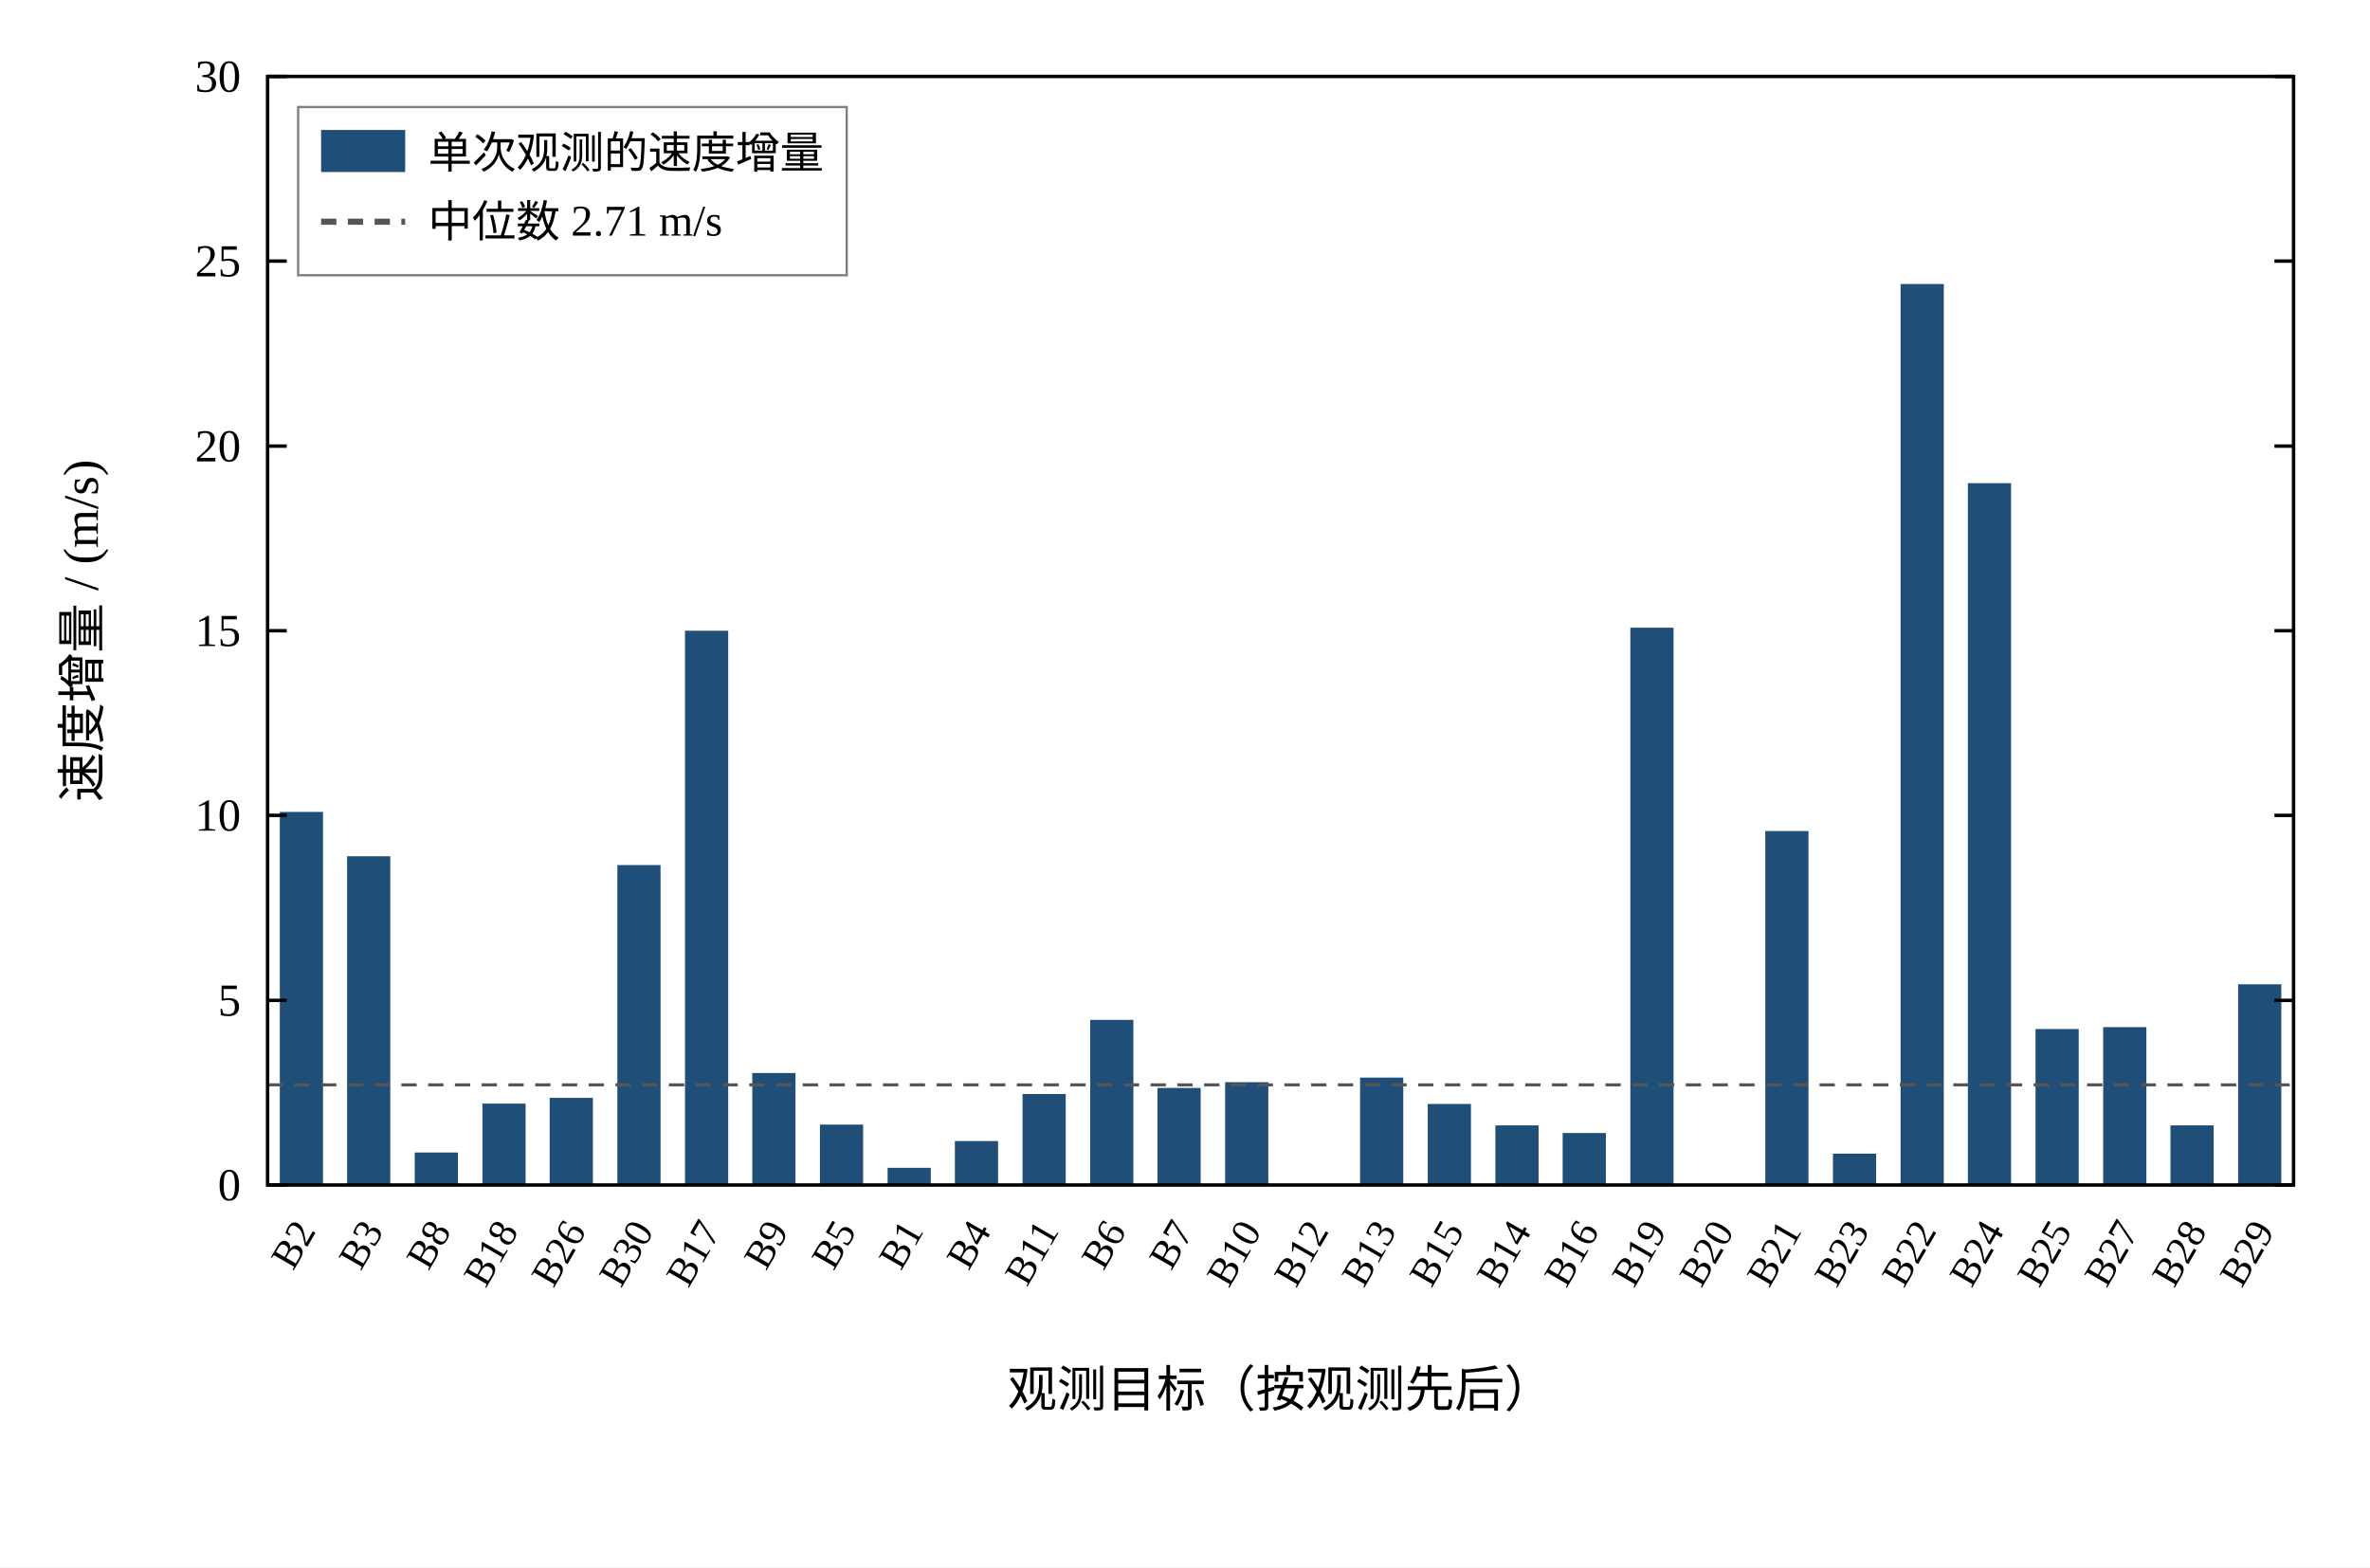
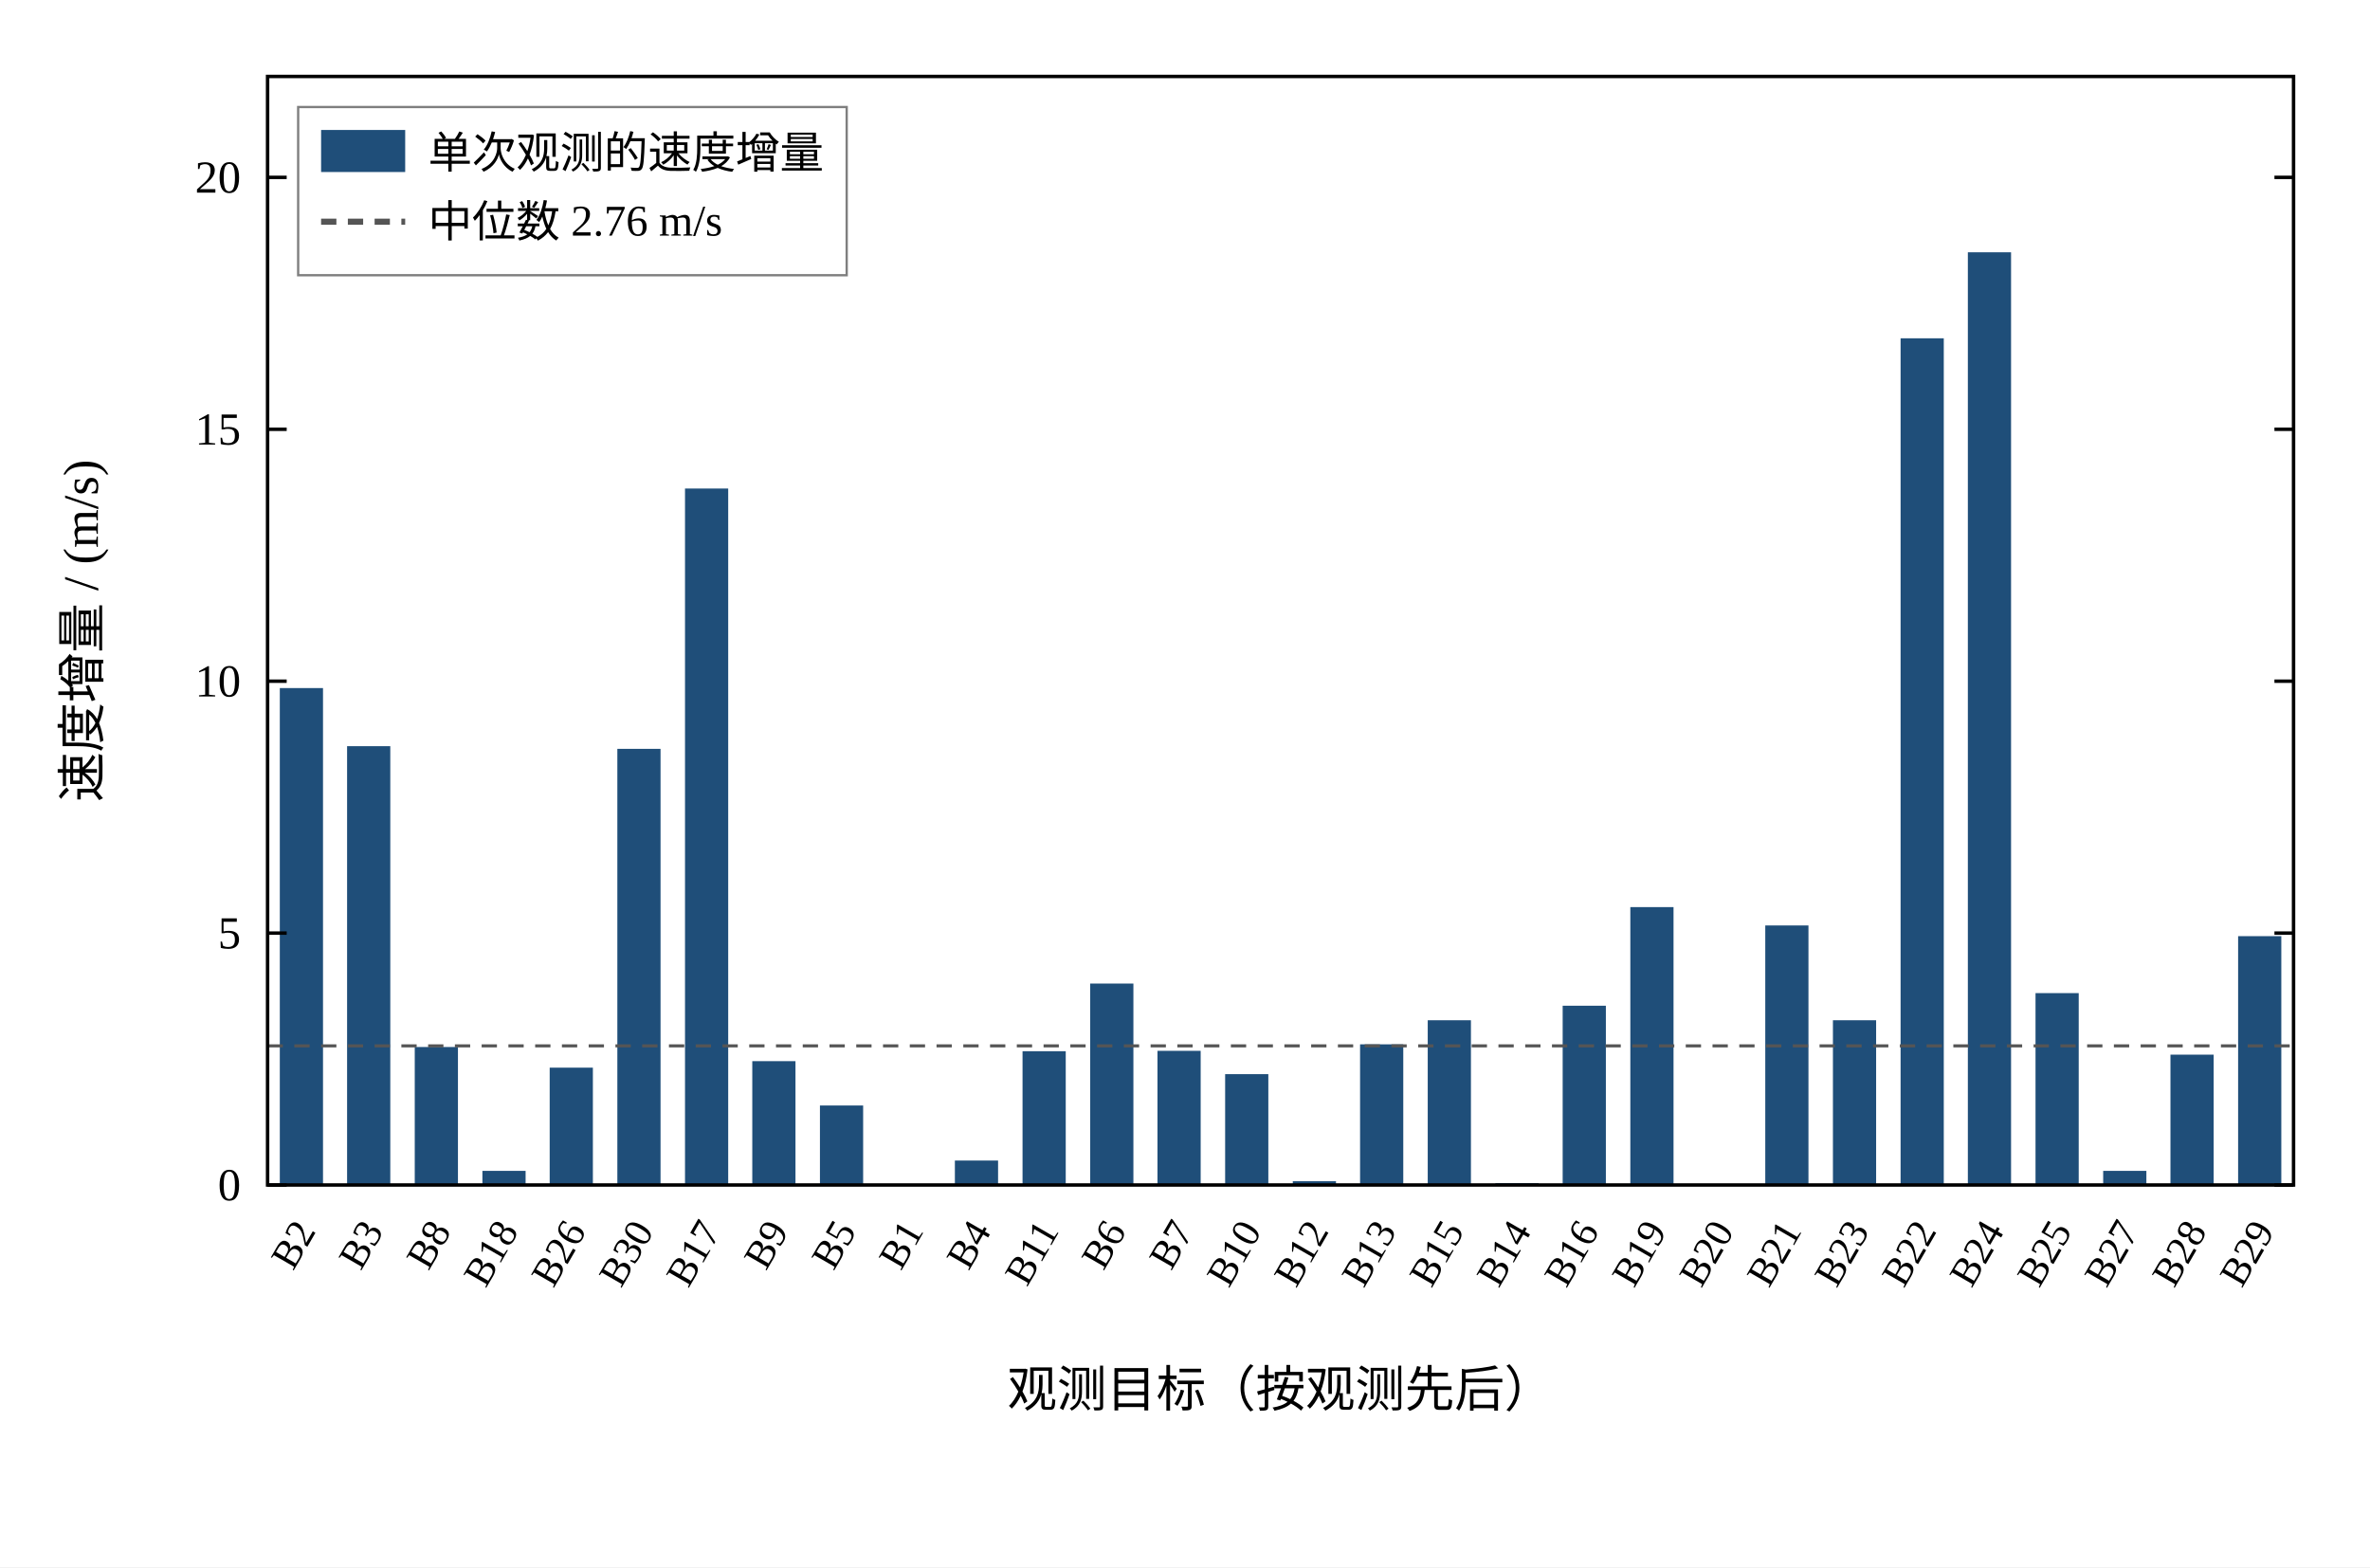
<svg xmlns="http://www.w3.org/2000/svg" width="620" height="410" viewBox="0 0 620 410">
  <rect x="0" y="0" width="620" height="410" fill="#FFFFFF" />
-   <rect x="73.2" y="212.4" width="11.3" height="97.6" fill="#1F4E79" />
+   <rect x="73.2" y="180.0" width="11.3" height="130.0" fill="#1F4E79" />
  <text x="82.8" y="322.0" font-family="SimSun, Times New Roman" font-size="10.5" text-anchor="end" fill="#000000" transform="rotate(-60 82.8 322.0)">B2</text>
-   <rect x="90.8" y="224.0" width="11.3" height="86.0" fill="#1F4E79" />
+   <rect x="90.8" y="195.2" width="11.3" height="114.8" fill="#1F4E79" />
  <text x="100.5" y="322.0" font-family="SimSun, Times New Roman" font-size="10.5" text-anchor="end" fill="#000000" transform="rotate(-60 100.5 322.0)">B3</text>
-   <rect x="108.5" y="301.5" width="11.3" height="8.5" fill="#1F4E79" />
+   <rect x="108.5" y="273.9" width="11.3" height="36.1" fill="#1F4E79" />
  <text x="118.2" y="322.0" font-family="SimSun, Times New Roman" font-size="10.5" text-anchor="end" fill="#000000" transform="rotate(-60 118.2 322.0)">B8</text>
-   <rect x="126.2" y="288.7" width="11.3" height="21.3" fill="#1F4E79" />
+   <rect x="126.2" y="306.3" width="11.3" height="3.7" fill="#1F4E79" />
  <text x="135.8" y="322.0" font-family="SimSun, Times New Roman" font-size="10.5" text-anchor="end" fill="#000000" transform="rotate(-60 135.8 322.0)">B18</text>
-   <rect x="143.8" y="287.2" width="11.3" height="22.8" fill="#1F4E79" />
+   <rect x="143.8" y="279.3" width="11.3" height="30.7" fill="#1F4E79" />
  <text x="153.5" y="322.0" font-family="SimSun, Times New Roman" font-size="10.5" text-anchor="end" fill="#000000" transform="rotate(-60 153.5 322.0)">B26</text>
-   <rect x="161.5" y="226.3" width="11.3" height="83.7" fill="#1F4E79" />
+   <rect x="161.5" y="195.9" width="11.3" height="114.1" fill="#1F4E79" />
  <text x="171.2" y="322.0" font-family="SimSun, Times New Roman" font-size="10.5" text-anchor="end" fill="#000000" transform="rotate(-60 171.2 322.0)">B30</text>
-   <rect x="179.2" y="165.0" width="11.3" height="145.0" fill="#1F4E79" />
+   <rect x="179.2" y="127.8" width="11.3" height="182.2" fill="#1F4E79" />
  <text x="188.8" y="322.0" font-family="SimSun, Times New Roman" font-size="10.5" text-anchor="end" fill="#000000" transform="rotate(-60 188.8 322.0)">B17</text>
-   <rect x="196.8" y="280.7" width="11.3" height="29.3" fill="#1F4E79" />
+   <rect x="196.8" y="277.6" width="11.3" height="32.4" fill="#1F4E79" />
  <text x="206.5" y="322.0" font-family="SimSun, Times New Roman" font-size="10.5" text-anchor="end" fill="#000000" transform="rotate(-60 206.5 322.0)">B9</text>
-   <rect x="214.5" y="294.2" width="11.3" height="15.8" fill="#1F4E79" />
+   <rect x="214.5" y="289.2" width="11.3" height="20.8" fill="#1F4E79" />
  <text x="224.2" y="322.0" font-family="SimSun, Times New Roman" font-size="10.5" text-anchor="end" fill="#000000" transform="rotate(-60 224.2 322.0)">B5</text>
-   <rect x="232.2" y="305.5" width="11.3" height="4.5" fill="#1F4E79" />
+   <rect x="232.2" y="310.0" width="11.3" height="0.0" fill="#1F4E79" />
  <text x="241.8" y="322.0" font-family="SimSun, Times New Roman" font-size="10.5" text-anchor="end" fill="#000000" transform="rotate(-60 241.8 322.0)">B1</text>
-   <rect x="249.8" y="298.5" width="11.3" height="11.5" fill="#1F4E79" />
+   <rect x="249.8" y="303.6" width="11.3" height="6.4" fill="#1F4E79" />
  <text x="259.5" y="322.0" font-family="SimSun, Times New Roman" font-size="10.5" text-anchor="end" fill="#000000" transform="rotate(-60 259.5 322.0)">B4</text>
-   <rect x="267.5" y="286.2" width="11.3" height="23.8" fill="#1F4E79" />
+   <rect x="267.5" y="275.0" width="11.3" height="35.0" fill="#1F4E79" />
  <text x="277.2" y="322.0" font-family="SimSun, Times New Roman" font-size="10.5" text-anchor="end" fill="#000000" transform="rotate(-60 277.2 322.0)">B11</text>
-   <rect x="285.2" y="266.8" width="11.3" height="43.2" fill="#1F4E79" />
+   <rect x="285.2" y="257.3" width="11.3" height="52.7" fill="#1F4E79" />
  <text x="294.8" y="322.0" font-family="SimSun, Times New Roman" font-size="10.5" text-anchor="end" fill="#000000" transform="rotate(-60 294.8 322.0)">B6</text>
-   <rect x="302.8" y="284.6" width="11.3" height="25.4" fill="#1F4E79" />
+   <rect x="302.8" y="274.9" width="11.3" height="35.1" fill="#1F4E79" />
  <text x="312.5" y="322.0" font-family="SimSun, Times New Roman" font-size="10.5" text-anchor="end" fill="#000000" transform="rotate(-60 312.5 322.0)">B7</text>
-   <rect x="320.5" y="283.1" width="11.3" height="26.9" fill="#1F4E79" />
+   <rect x="320.5" y="281.0" width="11.3" height="29.0" fill="#1F4E79" />
  <text x="330.2" y="322.0" font-family="SimSun, Times New Roman" font-size="10.5" text-anchor="end" fill="#000000" transform="rotate(-60 330.2 322.0)">B10</text>
-   <rect x="338.2" y="309.8" width="11.3" height="0.2" fill="#1F4E79" />
+   <rect x="338.2" y="309.0" width="11.3" height="1.0" fill="#1F4E79" />
  <text x="347.8" y="322.0" font-family="SimSun, Times New Roman" font-size="10.5" text-anchor="end" fill="#000000" transform="rotate(-60 347.8 322.0)">B12</text>
-   <rect x="355.8" y="281.9" width="11.3" height="28.1" fill="#1F4E79" />
+   <rect x="355.8" y="273.2" width="11.3" height="36.8" fill="#1F4E79" />
  <text x="365.5" y="322.0" font-family="SimSun, Times New Roman" font-size="10.5" text-anchor="end" fill="#000000" transform="rotate(-60 365.5 322.0)">B13</text>
-   <rect x="373.5" y="288.8" width="11.3" height="21.2" fill="#1F4E79" />
+   <rect x="373.5" y="266.9" width="11.3" height="43.1" fill="#1F4E79" />
  <text x="383.2" y="322.0" font-family="SimSun, Times New Roman" font-size="10.5" text-anchor="end" fill="#000000" transform="rotate(-60 383.2 322.0)">B15</text>
-   <rect x="391.2" y="294.4" width="11.3" height="15.6" fill="#1F4E79" />
+   <rect x="391.2" y="309.5" width="11.3" height="0.5" fill="#1F4E79" />
  <text x="400.8" y="322.0" font-family="SimSun, Times New Roman" font-size="10.5" text-anchor="end" fill="#000000" transform="rotate(-60 400.8 322.0)">B14</text>
-   <rect x="408.8" y="296.4" width="11.3" height="13.6" fill="#1F4E79" />
+   <rect x="408.8" y="263.1" width="11.3" height="46.9" fill="#1F4E79" />
  <text x="418.5" y="322.0" font-family="SimSun, Times New Roman" font-size="10.5" text-anchor="end" fill="#000000" transform="rotate(-60 418.5 322.0)">B16</text>
-   <rect x="426.5" y="164.2" width="11.3" height="145.8" fill="#1F4E79" />
+   <rect x="426.5" y="237.3" width="11.3" height="72.7" fill="#1F4E79" />
  <text x="436.2" y="322.0" font-family="SimSun, Times New Roman" font-size="10.5" text-anchor="end" fill="#000000" transform="rotate(-60 436.2 322.0)">B19</text>
  <rect x="444.2" y="310.0" width="11.3" height="0.0" fill="#1F4E79" />
  <text x="453.8" y="322.0" font-family="SimSun, Times New Roman" font-size="10.5" text-anchor="end" fill="#000000" transform="rotate(-60 453.8 322.0)">B20</text>
-   <rect x="461.8" y="217.4" width="11.3" height="92.6" fill="#1F4E79" />
+   <rect x="461.8" y="242.1" width="11.3" height="67.9" fill="#1F4E79" />
  <text x="471.5" y="322.0" font-family="SimSun, Times New Roman" font-size="10.5" text-anchor="end" fill="#000000" transform="rotate(-60 471.5 322.0)">B21</text>
-   <rect x="479.5" y="301.8" width="11.3" height="8.2" fill="#1F4E79" />
+   <rect x="479.5" y="266.9" width="11.3" height="43.1" fill="#1F4E79" />
  <text x="489.2" y="322.0" font-family="SimSun, Times New Roman" font-size="10.5" text-anchor="end" fill="#000000" transform="rotate(-60 489.2 322.0)">B23</text>
-   <rect x="497.2" y="74.3" width="11.3" height="235.7" fill="#1F4E79" />
+   <rect x="497.2" y="88.5" width="11.3" height="221.5" fill="#1F4E79" />
  <text x="506.8" y="322.0" font-family="SimSun, Times New Roman" font-size="10.5" text-anchor="end" fill="#000000" transform="rotate(-60 506.8 322.0)">B22</text>
-   <rect x="514.8" y="126.4" width="11.3" height="183.6" fill="#1F4E79" />
+   <rect x="514.8" y="66.0" width="11.3" height="244.0" fill="#1F4E79" />
  <text x="524.5" y="322.0" font-family="SimSun, Times New Roman" font-size="10.5" text-anchor="end" fill="#000000" transform="rotate(-60 524.5 322.0)">B24</text>
-   <rect x="532.5" y="269.2" width="11.3" height="40.8" fill="#1F4E79" />
+   <rect x="532.5" y="259.8" width="11.3" height="50.2" fill="#1F4E79" />
  <text x="542.2" y="322.0" font-family="SimSun, Times New Roman" font-size="10.5" text-anchor="end" fill="#000000" transform="rotate(-60 542.2 322.0)">B25</text>
-   <rect x="550.2" y="268.7" width="11.3" height="41.3" fill="#1F4E79" />
+   <rect x="550.2" y="306.3" width="11.3" height="3.7" fill="#1F4E79" />
  <text x="559.8" y="322.0" font-family="SimSun, Times New Roman" font-size="10.5" text-anchor="end" fill="#000000" transform="rotate(-60 559.8 322.0)">B27</text>
-   <rect x="567.8" y="294.4" width="11.3" height="15.6" fill="#1F4E79" />
+   <rect x="567.8" y="275.9" width="11.3" height="34.1" fill="#1F4E79" />
  <text x="577.5" y="322.0" font-family="SimSun, Times New Roman" font-size="10.5" text-anchor="end" fill="#000000" transform="rotate(-60 577.5 322.0)">B28</text>
-   <rect x="585.5" y="257.5" width="11.3" height="52.5" fill="#1F4E79" />
+   <rect x="585.5" y="244.9" width="11.3" height="65.1" fill="#1F4E79" />
  <text x="595.2" y="322.0" font-family="SimSun, Times New Roman" font-size="10.5" text-anchor="end" fill="#000000" transform="rotate(-60 595.2 322.0)">B29</text>
-   <line x1="70.0" y1="283.8" x2="600.0" y2="283.8" stroke="#555555" stroke-width="0.8" stroke-dasharray="4,3" />
+   <line x1="70.0" y1="273.6" x2="600.0" y2="273.6" stroke="#555555" stroke-width="0.8" stroke-dasharray="4,3" />
  <rect x="70" y="20" width="530" height="290" fill="none" stroke="#000000" stroke-width="0.9" />
  <line x1="70.0" y1="310.0" x2="75.0" y2="310.0" stroke="#000000" stroke-width="0.9" />
  <line x1="600.0" y1="310.0" x2="595.0" y2="310.0" stroke="#000000" stroke-width="0.9" />
  <text x="63.0" y="314.0" font-family="SimSun, Times New Roman" font-size="12" text-anchor="end" fill="#000000">0</text>
-   <line x1="70.0" y1="261.7" x2="75.0" y2="261.7" stroke="#000000" stroke-width="0.9" />
-   <line x1="600.0" y1="261.7" x2="595.0" y2="261.7" stroke="#000000" stroke-width="0.9" />
-   <text x="63.0" y="265.7" font-family="SimSun, Times New Roman" font-size="12" text-anchor="end" fill="#000000">5</text>
-   <line x1="70.0" y1="213.3" x2="75.0" y2="213.3" stroke="#000000" stroke-width="0.9" />
-   <line x1="600.0" y1="213.3" x2="595.0" y2="213.3" stroke="#000000" stroke-width="0.9" />
-   <text x="63.0" y="217.3" font-family="SimSun, Times New Roman" font-size="12" text-anchor="end" fill="#000000">10</text>
-   <line x1="70.0" y1="165.0" x2="75.0" y2="165.0" stroke="#000000" stroke-width="0.9" />
-   <line x1="600.0" y1="165.0" x2="595.0" y2="165.0" stroke="#000000" stroke-width="0.9" />
-   <text x="63.0" y="169.0" font-family="SimSun, Times New Roman" font-size="12" text-anchor="end" fill="#000000">15</text>
-   <line x1="70.0" y1="116.7" x2="75.0" y2="116.7" stroke="#000000" stroke-width="0.9" />
-   <line x1="600.0" y1="116.7" x2="595.0" y2="116.7" stroke="#000000" stroke-width="0.9" />
-   <text x="63.0" y="120.7" font-family="SimSun, Times New Roman" font-size="12" text-anchor="end" fill="#000000">20</text>
-   <line x1="70.0" y1="68.3" x2="75.0" y2="68.3" stroke="#000000" stroke-width="0.9" />
-   <line x1="600.0" y1="68.3" x2="595.0" y2="68.3" stroke="#000000" stroke-width="0.9" />
-   <text x="63.0" y="72.3" font-family="SimSun, Times New Roman" font-size="12" text-anchor="end" fill="#000000">25</text>
-   <line x1="70.0" y1="20.0" x2="75.0" y2="20.0" stroke="#000000" stroke-width="0.9" />
-   <line x1="600.0" y1="20.0" x2="595.0" y2="20.0" stroke="#000000" stroke-width="0.9" />
-   <text x="63.0" y="24.0" font-family="SimSun, Times New Roman" font-size="12" text-anchor="end" fill="#000000">30</text>
+   <line x1="70.0" y1="244.1" x2="75.0" y2="244.1" stroke="#000000" stroke-width="0.9" />
+   <line x1="600.0" y1="244.1" x2="595.0" y2="244.1" stroke="#000000" stroke-width="0.9" />
+   <text x="63.0" y="248.1" font-family="SimSun, Times New Roman" font-size="12" text-anchor="end" fill="#000000">5</text>
+   <line x1="70.0" y1="178.2" x2="75.0" y2="178.2" stroke="#000000" stroke-width="0.9" />
+   <line x1="600.0" y1="178.2" x2="595.0" y2="178.2" stroke="#000000" stroke-width="0.9" />
+   <text x="63.0" y="182.2" font-family="SimSun, Times New Roman" font-size="12" text-anchor="end" fill="#000000">10</text>
+   <line x1="70.0" y1="112.3" x2="75.0" y2="112.3" stroke="#000000" stroke-width="0.9" />
+   <line x1="600.0" y1="112.3" x2="595.0" y2="112.3" stroke="#000000" stroke-width="0.9" />
+   <text x="63.0" y="116.3" font-family="SimSun, Times New Roman" font-size="12" text-anchor="end" fill="#000000">15</text>
+   <line x1="70.0" y1="46.4" x2="75.0" y2="46.4" stroke="#000000" stroke-width="0.9" />
+   <line x1="600.0" y1="46.4" x2="595.0" y2="46.4" stroke="#000000" stroke-width="0.9" />
+   <text x="63.0" y="50.4" font-family="SimSun, Times New Roman" font-size="12" text-anchor="end" fill="#000000">20</text>
  <text x="26.0" y="165.0" font-family="SimSun, Times New Roman" font-size="13" text-anchor="middle" fill="#000000" transform="rotate(-90 26.0 165.0)">速度增量 / (m/s)</text>
  <text x="335.0" y="368.0" font-family="SimSun, Times New Roman" font-size="13" text-anchor="middle" fill="#000000">观测目标（按观测先后）</text>
  <rect x="78" y="28" width="143.5" height="44" fill="#FFFFFF" stroke="#7F7F7F" stroke-width="0.6" />
  <rect x="84" y="34" width="22" height="11" fill="#1F4E79" stroke="none" />
  <text x="112.0" y="44.0" font-family="SimSun, Times New Roman" font-size="11.5" text-anchor="start" fill="#000000">单次观测的速度增量</text>
  <line x1="84.0" y1="58.0" x2="106.0" y2="58.0" stroke="#555555" stroke-width="1.6" stroke-dasharray="4,3" />
-   <text x="112.0" y="62.0" font-family="SimSun, Times New Roman" font-size="11.5" text-anchor="start" fill="#000000">中位数 2.71 m/s</text>
+   <text x="112.0" y="62.0" font-family="SimSun, Times New Roman" font-size="11.5" text-anchor="start" fill="#000000">中位数 2.76 m/s</text>
</svg>
